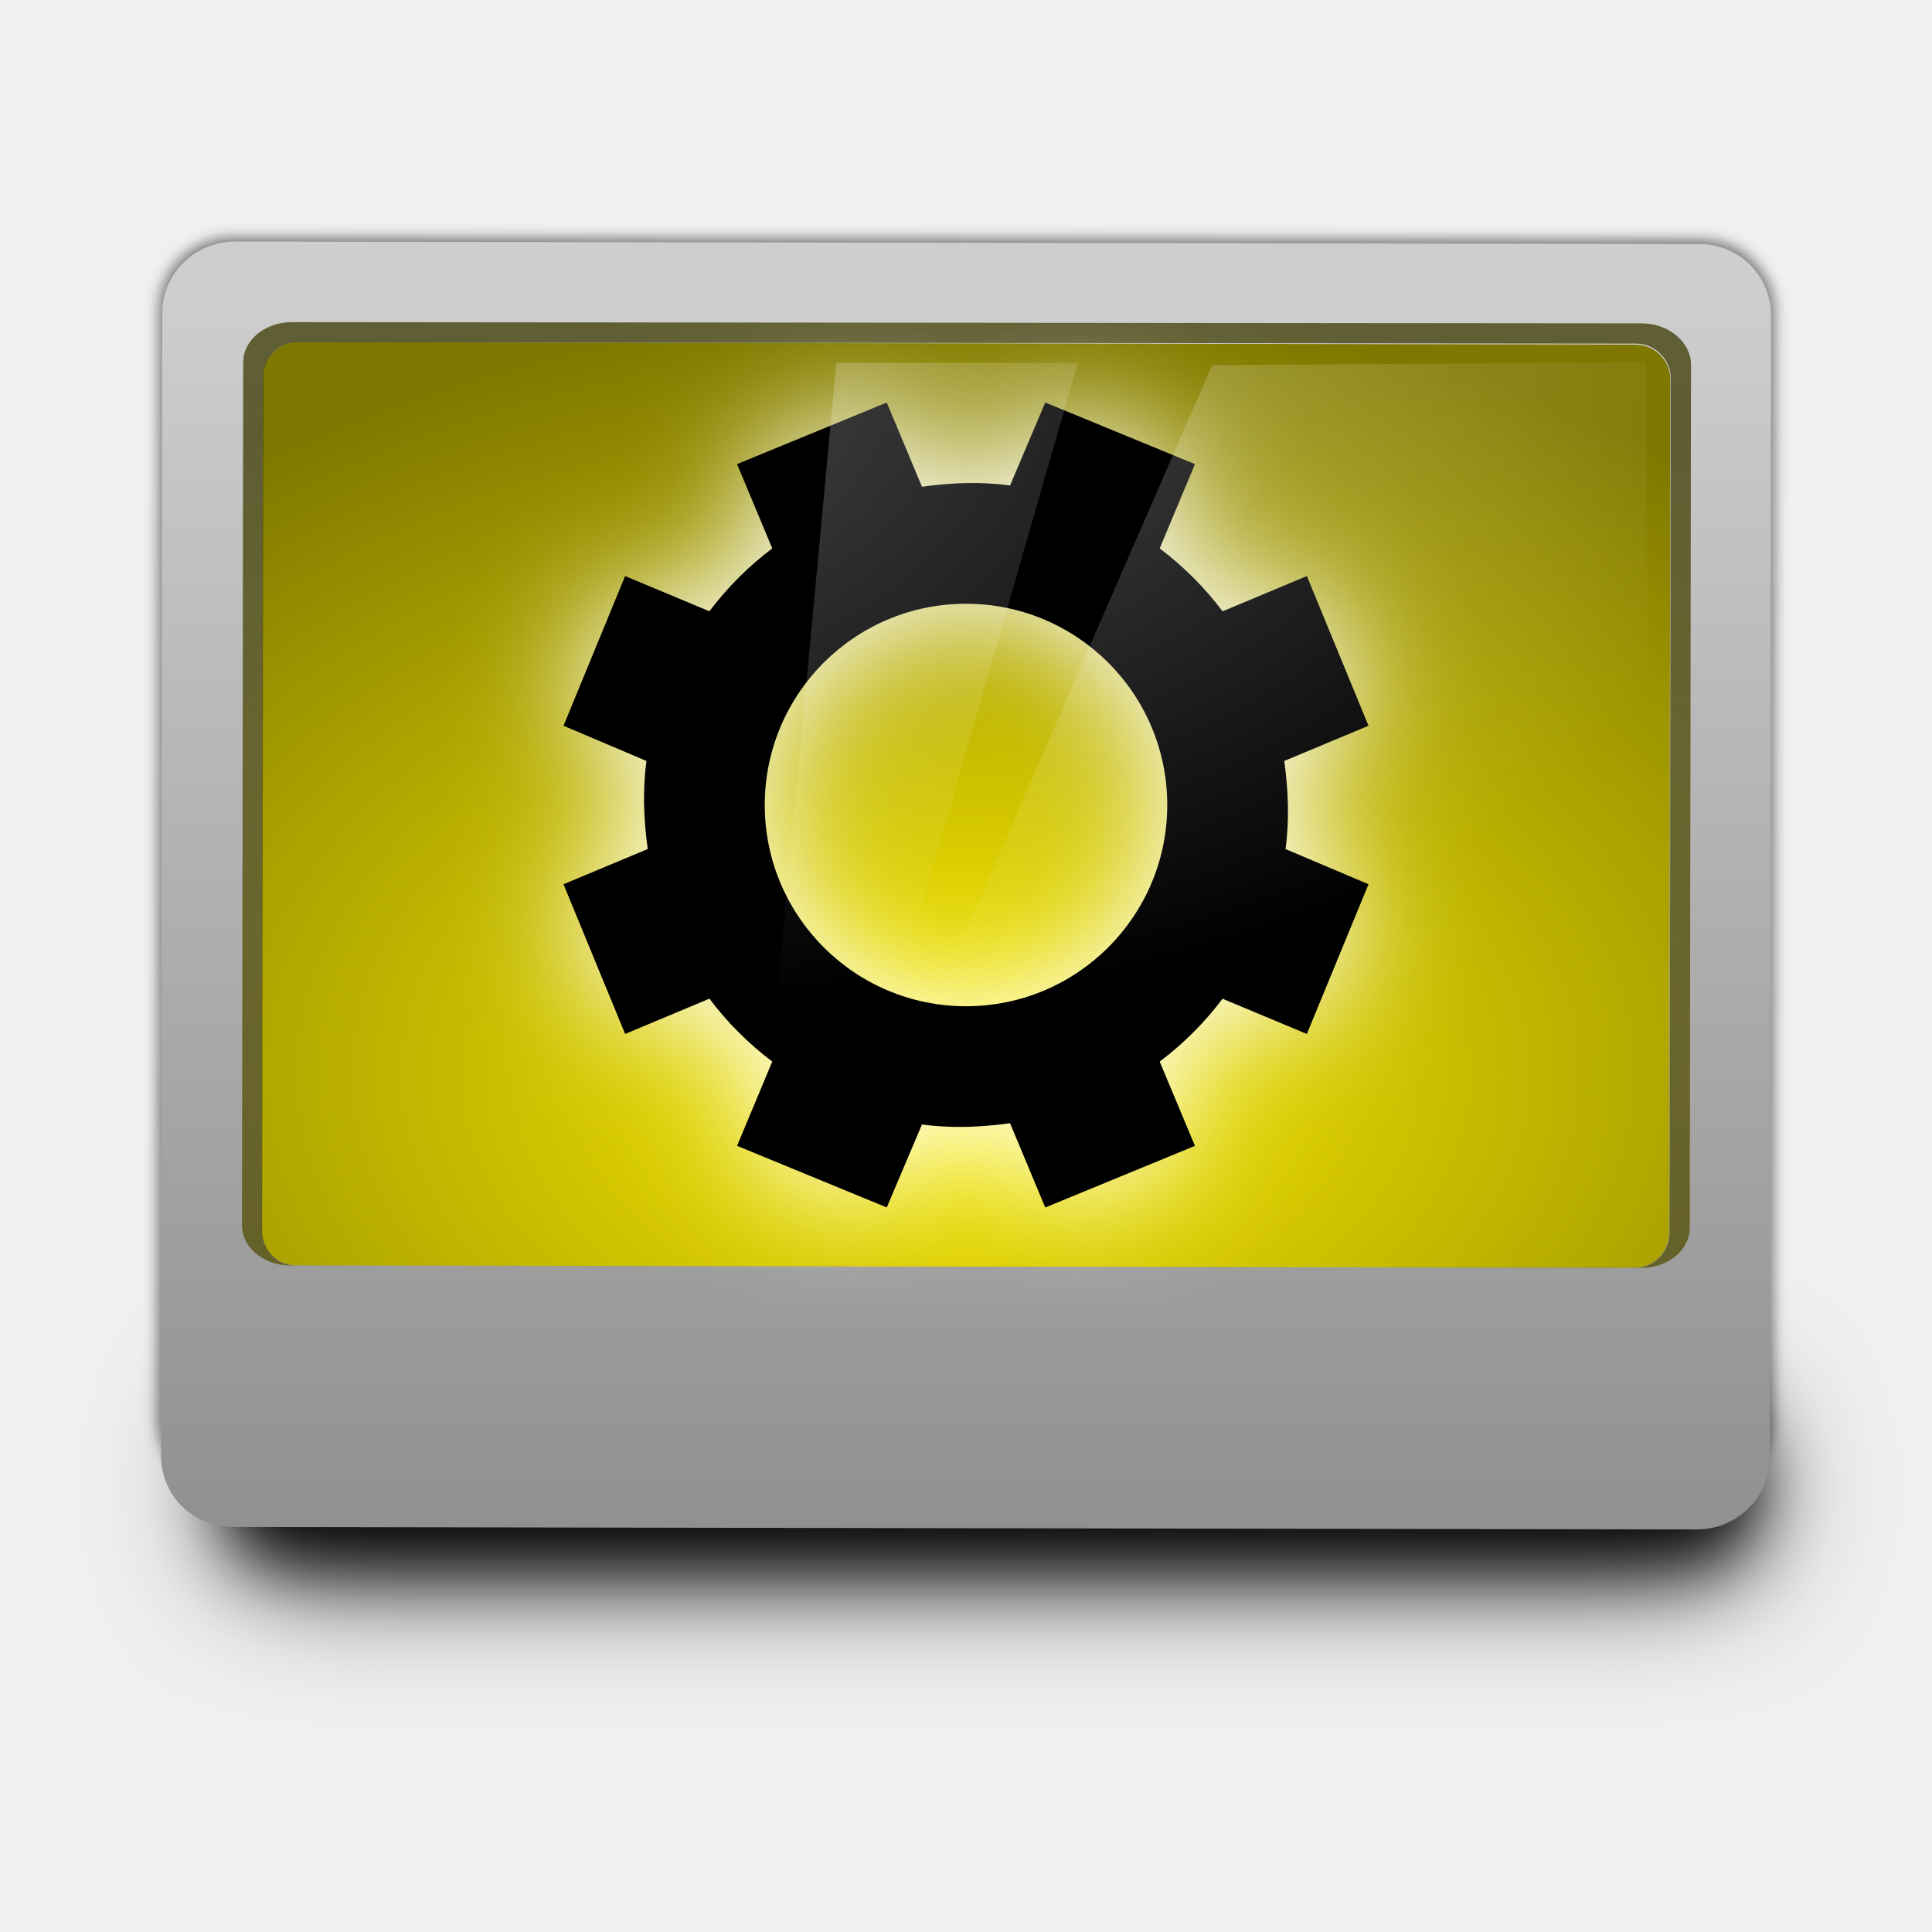
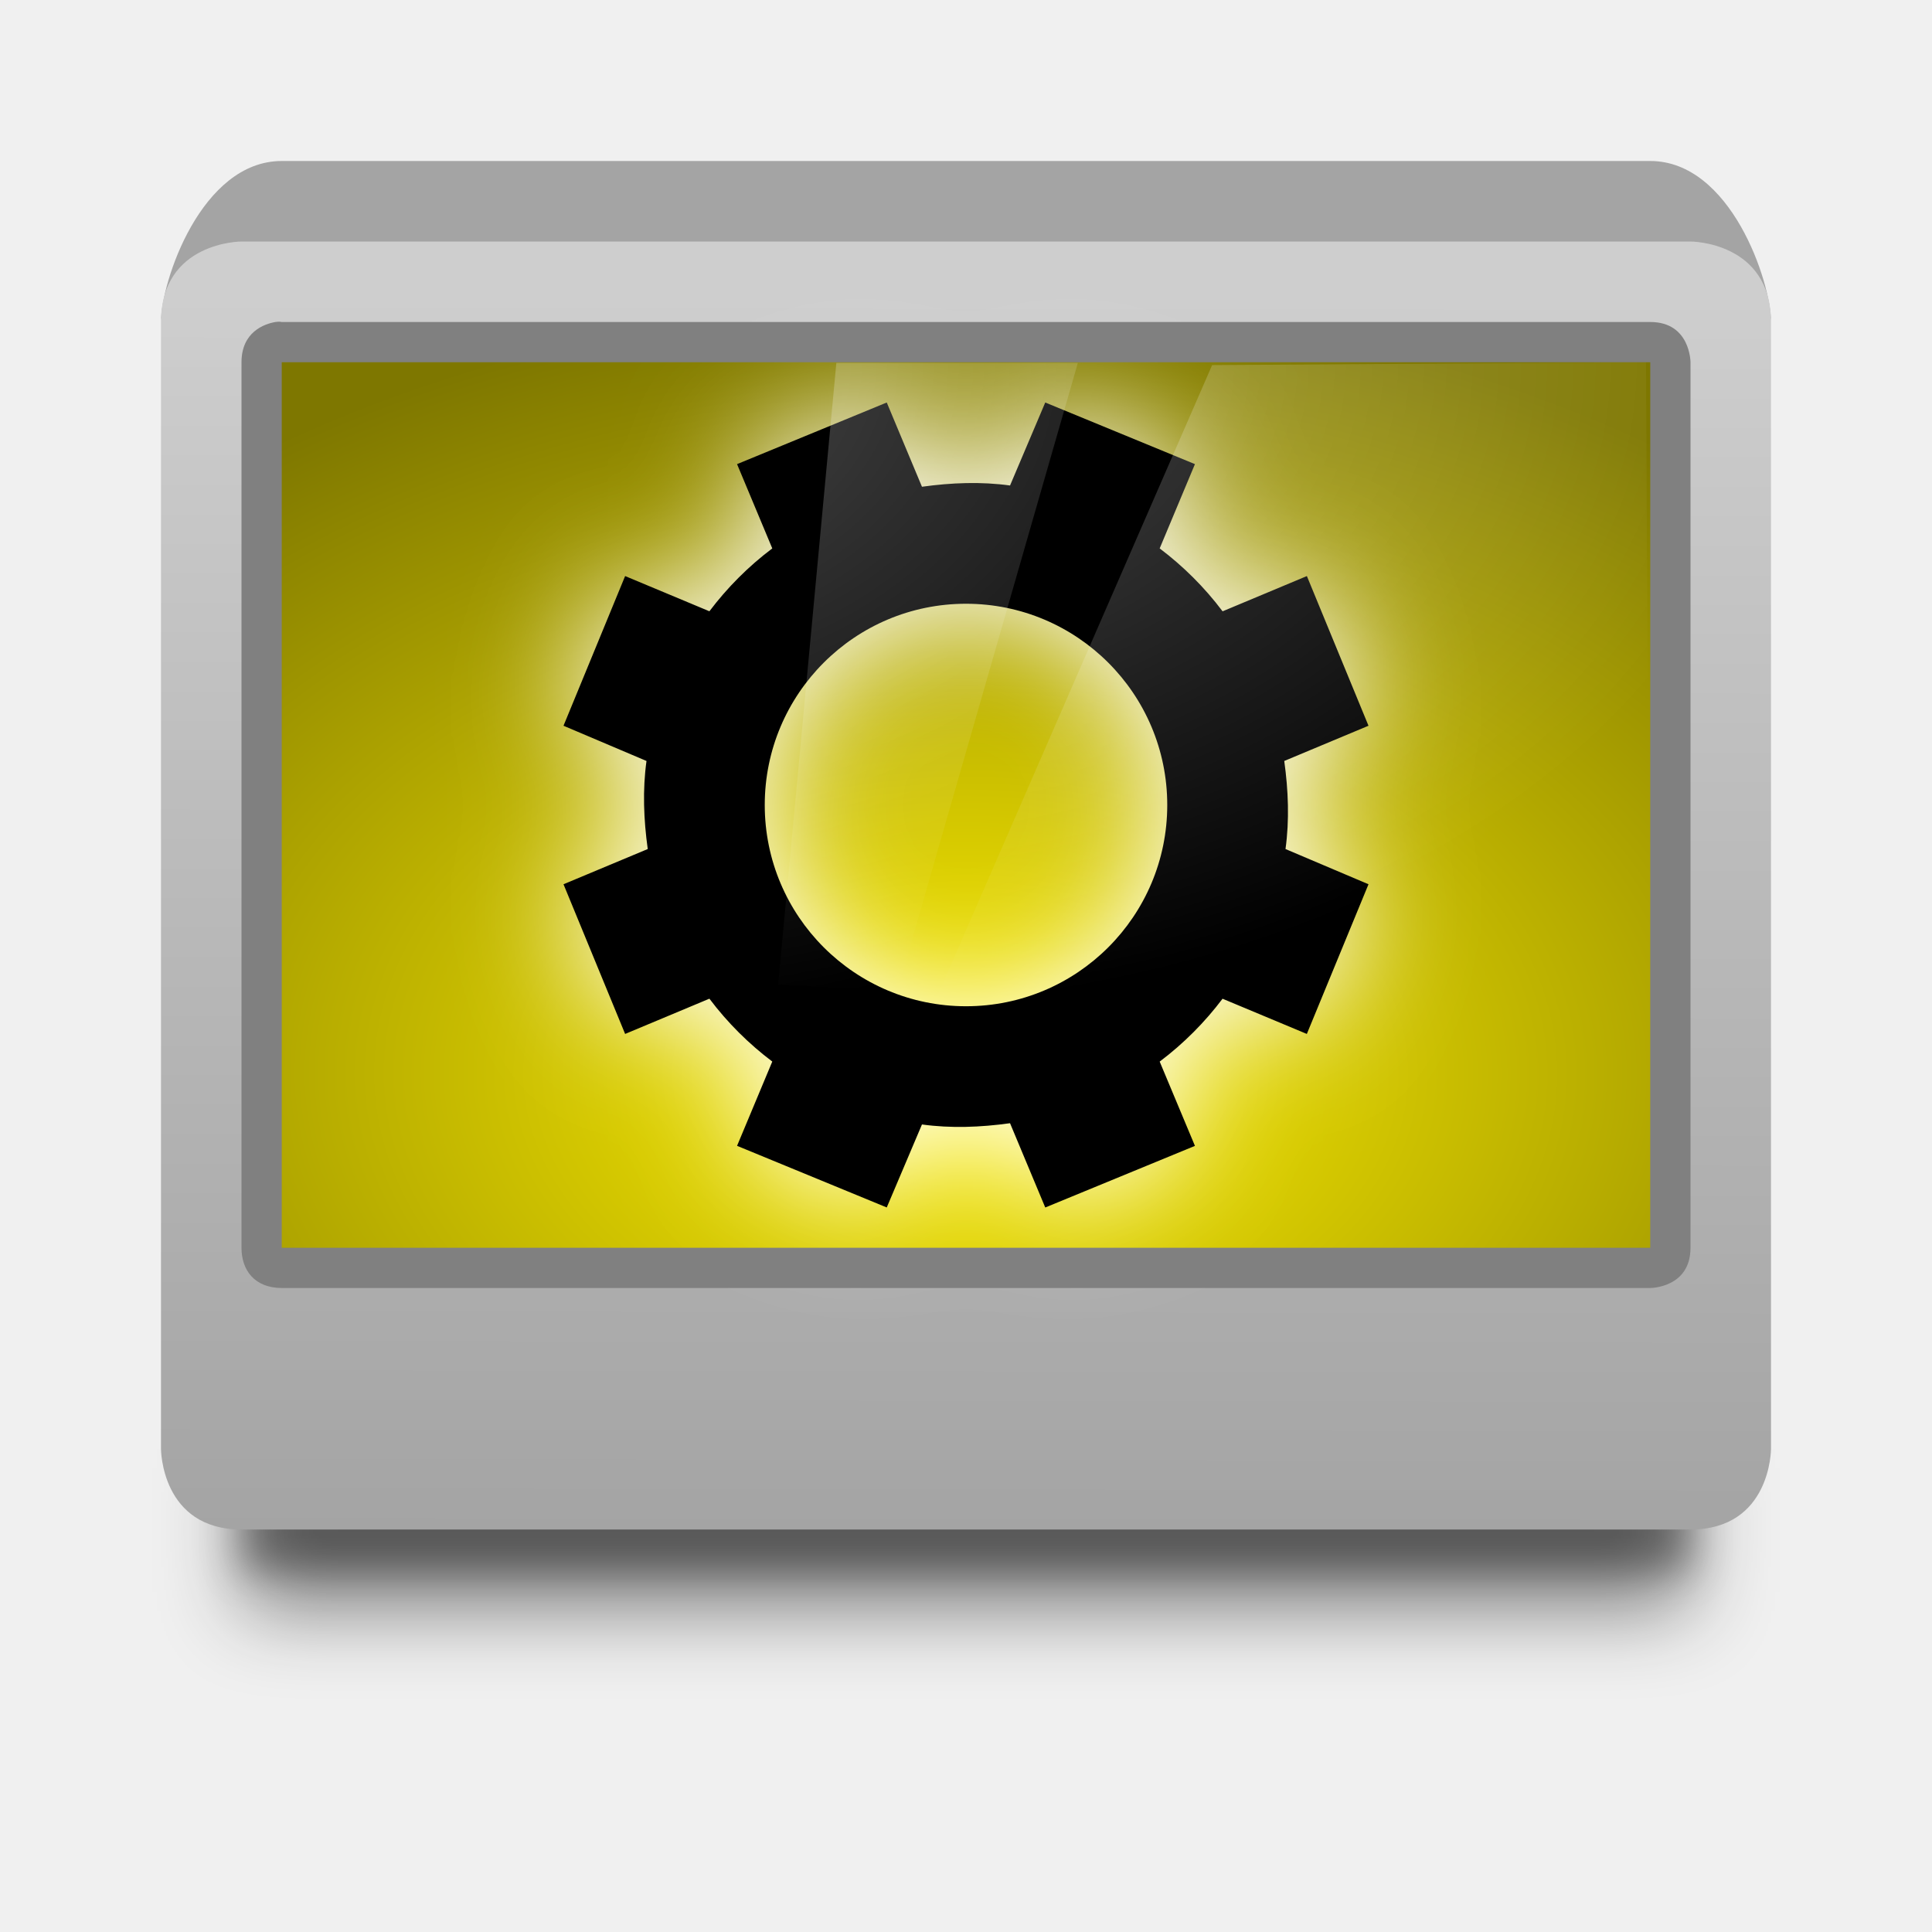
<svg xmlns="http://www.w3.org/2000/svg" xmlns:xlink="http://www.w3.org/1999/xlink" width="48" height="48" id="svg2985" version="1.1">
  <defs id="defs2987">
    <linearGradient id="linearGradient4195">
      <stop id="stop4197" offset="0" style="stop-color:#df5e28;stop-opacity:0.941;" />
      <stop id="stop4199" offset="1" style="stop-color:#1a1716;stop-opacity:0.941" />
    </linearGradient>
    <linearGradient id="linearGradient10954">
      <stop style="stop-color:#909090;stop-opacity:1;" offset="0" id="stop10956" />
      <stop style="stop-color:#cecece;stop-opacity:1" offset="1" id="stop10958" />
    </linearGradient>
    <linearGradient id="linearGradient10938">
      <stop style="stop-color:#dadada;stop-opacity:1" offset="0" id="stop10940" />
      <stop style="stop-color:#f6f6f5;stop-opacity:1" offset="1" id="stop10942" />
    </linearGradient>
    <linearGradient id="linearGradient11438">
      <stop style="stop-color:#babdb6;stop-opacity:1;" offset="0" id="stop11440" />
      <stop style="stop-color:#4a4d46;stop-opacity:1" offset="1" id="stop11442" />
    </linearGradient>
    <linearGradient id="linearGradient10966">
      <stop style="stop-color:#ffffff;stop-opacity:1;" offset="0" id="stop10968" />
      <stop style="stop-color:#f0f0f0;stop-opacity:1" offset="1" id="stop10970" />
    </linearGradient>
    <linearGradient id="linearGradient11473">
      <stop style="stop-color:#fdee00;stop-opacity:1;" offset="0" id="stop11475" />
      <stop id="stop3828" offset="1" style="stop-color:#7e7700;stop-opacity:1;" />
    </linearGradient>
    <linearGradient id="linearGradient4788">
      <stop id="stop4790" offset="0" style="stop-color:#ffffff;stop-opacity:1;" />
      <stop id="stop4792" offset="1" style="stop-color:#ffffff;stop-opacity:0;" />
    </linearGradient>
    <radialGradient xlink:href="#linearGradient12771" id="radialGradient12777" cx="144.167" cy="129.174" fx="144.167" fy="129.174" r="97.906" gradientTransform="matrix(1.16579,-0.05054328,0.0329754,0.746793,-28.16094,39.99441)" gradientUnits="userSpaceOnUse" />
    <linearGradient id="linearGradient12771">
      <stop style="stop-color:#ffffff;stop-opacity:1;" offset="0" id="stop12773" />
      <stop style="stop-color:#ffffff;stop-opacity:0;" offset="1" id="stop12775" />
    </linearGradient>
    <radialGradient xlink:href="#linearGradient12771" id="radialGradient3521" cx="144.167" cy="129.174" fx="144.167" fy="129.174" r="97.906" gradientTransform="matrix(1.16579,-0.05054328,0.0329754,0.746793,-28.16094,39.99441)" gradientUnits="userSpaceOnUse" />
    <radialGradient xlink:href="#linearGradient12771" id="radialGradient3529" cx="144.167" cy="129.174" fx="144.167" fy="129.174" r="97.906" gradientTransform="matrix(1.16579,-0.05054328,0.0329754,0.746793,-28.16094,39.99441)" gradientUnits="userSpaceOnUse" />
    <radialGradient xlink:href="#linearGradient12771" id="radialGradient3537" cx="144.167" cy="129.174" fx="144.167" fy="129.174" r="97.906" gradientTransform="matrix(1.16579,-0.05054328,0.0329754,0.746793,-28.16094,39.99441)" gradientUnits="userSpaceOnUse" />
    <radialGradient xlink:href="#linearGradient12771" id="radialGradient3545" cx="144.167" cy="129.174" fx="144.167" fy="129.174" r="97.906" gradientTransform="matrix(1.16579,-0.05054328,0.0329754,0.746793,-28.16094,39.99441)" gradientUnits="userSpaceOnUse" />
    <radialGradient xlink:href="#linearGradient12771" id="radialGradient3553" cx="144.167" cy="129.174" fx="144.167" fy="129.174" r="97.906" gradientTransform="matrix(1.16579,-0.05054328,0.0329754,0.746793,-28.16094,39.99441)" gradientUnits="userSpaceOnUse" />
    <radialGradient xlink:href="#linearGradient12771" id="radialGradient3561" cx="144.167" cy="129.174" fx="144.167" fy="129.174" r="97.906" gradientTransform="matrix(1.16579,-0.05054328,0.0329754,0.746793,-28.16094,39.99441)" gradientUnits="userSpaceOnUse" />
    <radialGradient xlink:href="#linearGradient12771" id="radialGradient3569" cx="144.167" cy="129.174" fx="144.167" fy="129.174" r="97.906" gradientTransform="matrix(1.16579,-0.05054328,0.0329754,0.746793,-28.16094,39.99441)" gradientUnits="userSpaceOnUse" />
    <radialGradient xlink:href="#linearGradient12771" id="radialGradient3577" cx="144.167" cy="129.174" fx="144.167" fy="129.174" r="97.906" gradientTransform="matrix(1.16579,-0.05054328,0.0329754,0.746793,-28.16094,39.99441)" gradientUnits="userSpaceOnUse" />
    <radialGradient xlink:href="#linearGradient12771" id="radialGradient3585" cx="144.167" cy="129.174" fx="144.167" fy="129.174" r="97.906" gradientTransform="matrix(1.16579,-0.05054328,0.0329754,0.746793,-28.16094,39.99441)" gradientUnits="userSpaceOnUse" />
    <radialGradient xlink:href="#linearGradient12771" id="radialGradient3593" cx="144.167" cy="129.174" fx="144.167" fy="129.174" r="97.906" gradientTransform="matrix(1.16579,-0.05054328,0.0329754,0.746793,-28.16094,39.99441)" gradientUnits="userSpaceOnUse" />
    <radialGradient xlink:href="#linearGradient12771" id="radialGradient3601" cx="144.167" cy="129.174" fx="144.167" fy="129.174" r="97.906" gradientTransform="matrix(1.16579,-0.05054328,0.0329754,0.746793,-28.16094,39.99441)" gradientUnits="userSpaceOnUse" />
    <radialGradient r="97.906" fy="129.174" fx="144.167" cy="129.174" cx="144.167" gradientTransform="matrix(1.16579,-0.05054328,0.0329754,0.746793,-28.16094,39.99441)" gradientUnits="userSpaceOnUse" id="radialGradient3665" xlink:href="#linearGradient12771" />
    <radialGradient xlink:href="#linearGradient10966" id="radialGradient3348" gradientUnits="userSpaceOnUse" gradientTransform="matrix(0.1709132,2.3948575e-4,-1.885288e-4,0.1345469,-0.8241495,18.42583)" cx="149.565" cy="258.761" fx="149.565" fy="258.761" r="116.231" />
    <linearGradient xlink:href="#linearGradient10938" id="linearGradient3355" gradientUnits="userSpaceOnUse" gradientTransform="matrix(0.1760192,0,0,0.1798063,-1.587065,12.33736)" x1="134.833" y1="68.529" x2="171.903" y2="206.876" />
    <linearGradient xlink:href="#linearGradient11438" id="linearGradient3357" gradientUnits="userSpaceOnUse" x1="184.951" y1="149.21" x2="185.071" y2="236.397" gradientTransform="matrix(0.1798054,0,0,0.1798054,-0.6386018,10.85333)" />
    <radialGradient xlink:href="#linearGradient12771" id="radialGradient3387" gradientUnits="userSpaceOnUse" gradientTransform="matrix(1.16579,-0.05054328,0.0329754,0.746793,-28.16094,39.99441)" cx="144.167" cy="129.174" fx="144.167" fy="129.174" r="97.906" />
    <radialGradient xlink:href="#linearGradient4788" id="radialGradient3404" gradientUnits="userSpaceOnUse" gradientTransform="matrix(-1.824376,0.00876531,-0.00620867,-1.307801,609.5291,98.0673)" cx="326.021" cy="58" fx="326.021" fy="58" r="12.5" />
    <radialGradient xlink:href="#linearGradient4788" id="radialGradient3407" gradientUnits="userSpaceOnUse" gradientTransform="matrix(-1.888202,0.00857771,-0.00642588,-1.279811,636.8603,96.52335)" cx="326.021" cy="58" fx="326.021" fy="58" r="12.5" />
    <radialGradient xlink:href="#linearGradient11473" id="radialGradient4014" gradientUnits="userSpaceOnUse" gradientTransform="matrix(0.2708409,0,0,0.1777665,-16.45829,8.840227)" cx="149.565" cy="190.137" fx="149.565" fy="190.137" r="108.515" />
    <radialGradient xlink:href="#linearGradient11473" id="radialGradient4017" gradientUnits="userSpaceOnUse" gradientTransform="matrix(0.2785812,3.9175803e-4,-2.5360296e-4,0.1816378,-17.6272,7.97491)" cx="149.565" cy="190.137" fx="149.565" fy="190.137" r="108.515" />
    <linearGradient xlink:href="#linearGradient10954" id="linearGradient4020" gradientUnits="userSpaceOnUse" gradientTransform="matrix(0.1696838,2.3939518e-4,-2.3776336e-4,0.1708486,-1.344677,13.52782)" x1="141.315" y1="237.286" x2="141.315" y2="57.029" />
    <radialGradient xlink:href="#linearGradient4195-5" id="radialGradient3889" gradientUnits="userSpaceOnUse" gradientTransform="matrix(0.2031251,-0.08812329,0.1236326,0.3357866,-42.38554,-18.85971)" cx="189.702" cy="230.104" fx="189.702" fy="230.104" r="108.515" />
    <linearGradient id="linearGradient4195-5">
      <stop id="stop4197-5" offset="0" style="stop-color:#ff5200;stop-opacity:1;" />
      <stop id="stop4199-9" offset="1" style="stop-color:#1a1716;stop-opacity:0.941" />
    </linearGradient>
    <radialGradient r="108.515" fy="230.104" fx="189.702" cy="230.104" cx="189.702" gradientTransform="matrix(0.2031251,-0.08812329,0.1236326,0.3357866,-42.94693,-18.04641)" gradientUnits="userSpaceOnUse" id="radialGradient3099" xlink:href="#linearGradient4195-5" />
-     <filter id="filter3843">
-       <feGaussianBlur stdDeviation="1.059" id="feGaussianBlur3845" />
-     </filter>
    <filter id="filter3976" x="-0.18" width="1.36" y="-0.18" height="1.36">
      <feGaussianBlur stdDeviation="1.5" id="feGaussianBlur3978" />
    </filter>
-     <filter color-interpolation-filters="sRGB" id="filter11490-5-0-0" x="-0.107" width="1.214" y="-1.352" height="3.703">
-       <feGaussianBlur stdDeviation="1.83" id="feGaussianBlur11492-5-8-4" />
+     <filter color-interpolation-filters="sRGB" id="filter6306" x="-0.067" width="1.133" y="-0.6" height="2.2">
+       <feGaussianBlur stdDeviation="1" id="feGaussianBlur6308" />
    </filter>
-     <filter color-interpolation-filters="sRGB" id="filter11472-2-8-3" x="-0.052" width="1.104" y="-0.655" height="2.311">
-       <feGaussianBlur stdDeviation="0.887" id="feGaussianBlur11474-3-4-9" />
+     <filter color-interpolation-filters="sRGB" id="filter6294" x="-0.032" width="1.063" y="-0.57" height="2.14">
+       <feGaussianBlur stdDeviation="0.475" id="feGaussianBlur6296" />
    </filter>
+     <linearGradient xlink:href="#linearGradient10954-4" id="linearGradient4020-4" gradientUnits="userSpaceOnUse" gradientTransform="matrix(0.1696838,2.3939518e-4,-2.3776336e-4,0.1708486,-1.344677,13.52781)" x1="141.315" y1="237.286" x2="141.315" y2="57.029" />
+     <linearGradient id="linearGradient10954-4">
+       <stop style="stop-color:#a4a4a4;stop-opacity:1;" offset="0" id="stop10956-8" />
+       <stop style="stop-color:#cecece;stop-opacity:1" offset="1" id="stop10958-8" />
+     </linearGradient>
  </defs>
  <g id="layer1" transform="translate(0,-16)">
-     <g id="g3990">
-       <rect transform="matrix(0.9216359,0,0,1,2.480738,-0.248838)" ry="1.625" rx="1.763" y="51.606" x="3.438" height="3.25" width="41.125" id="rect11476" style="color:#000000;fill:#000000;fill-opacity:1;fill-rule:nonzero;stroke:none;stroke-width:1;marker:none;visibility:visible;display:inline;overflow:visible;filter:url(#filter11490-5-0-0);enable-background:accumulate" />
-       <rect transform="matrix(0.9254159,0,0,1.065246,1.464686,-3.855101)" style="color:#000000;fill:#000000;fill-opacity:1;fill-rule:nonzero;stroke:none;stroke-width:1;marker:none;visibility:visible;display:inline;overflow:visible;filter:url(#filter11472-2-8-3);enable-background:accumulate" id="rect11446" width="41.125" height="3.25" x="4.437" y="51.731" rx="1.756" ry="1.525" />
-     </g>
-     <rect transform="matrix(0.1702639,2.3308569e-4,-2.3857596e-4,0.1663457,-1.431396,13.67281)" ry="10.788" rx="10.54" y="49.529" x="31.815" height="187" width="235.5" id="rect10522" style="opacity:0.556;color:#000000;fill:#000000;fill-opacity:1;fill-rule:nonzero;stroke:none;stroke-width:2;marker:none;visibility:visible;display:inline;overflow:visible;enable-background:accumulate;filter:url(#filter3843)" />
+     <rect ry="0" y="52" x="6" height="4" width="36" id="rect6310" style="opacity:0.45;fill:#000000;fill-opacity:1;fill-rule:nonzero;stroke:none;filter:url(#filter6306)" />
+     <rect ry="1" rx="0" y="53" x="6" height="2" width="36" id="rect6312" style="opacity:0.35;fill:#000000;fill-opacity:1;fill-rule:nonzero;stroke:none;filter:url(#filter6294)" />
+     <path style="fill:#a4a4a4;fill-opacity:1;stroke:none;display:inline;enable-background:new" d="m 41,20 c 2,0 3,3 3,4 0,-0.554 -1,-1 -1,-1 l -38,0 c 0,0 -1,0.446 -1,1 0,-1 1,-4 3,-4 z" id="path6314" />
+     <path id="path6316" d="m 6,22 c 0,0 -2,0 -2,2 l 0,28 c 0,0 0,2 2,2 l 36,0 c 2,0 2,-2 2,-2 l 0,-28 c 0,-2 -2,-2 -2,-2 z" style="color:#000000;fill:url(#linearGradient4020-4);fill-opacity:1;fill-rule:nonzero;stroke:none;stroke-width:2;marker:none;visibility:visible;display:inline;overflow:visible;enable-background:accumulate" />
    <rect transform="matrix(0.999999,0.00141561,-0.00138697,0.999999,0,0)" ry="0.877" rx="0.872" y="24.489" x="6.565" height="22.953" width="34.971" id="rect10538" style="color:#000000;fill:url(#radialGradient4014);fill-opacity:1;fill-rule:nonzero;stroke:none;stroke-width:2;marker:none;visibility:visible;display:inline;overflow:visible;enable-background:accumulate" />
-     <path style="color:#000000;fill:url(#linearGradient4020);fill-opacity:1;fill-rule:nonzero;stroke:none;stroke-width:2;marker:none;visibility:visible;display:inline;overflow:visible;enable-background:accumulate" d="m 5.844,22 c -0.994,-0.001 -1.811,0.787 -1.812,1.781 L 4,52.156 c -0.001,0.994 0.787,1.78 1.781,1.781 l 36.375,0.062 c 0.994,0.001 1.811,-0.787 1.812,-1.781 L 44,23.844 c 0.001,-0.994 -0.787,-1.78 -1.781,-1.781 l -36.375,-0.062 z m 1.562,2.5 33.219,0.062 c 0.483,6.84e-4 0.876,0.389 0.875,0.875 l -0.031,21.188 c -6.74e-4,0.486 -0.392,0.876 -0.875,0.875 L 7.375,47.437 C 6.892,47.437 6.499,47.048 6.5,46.562 l 0.031,-21.188 c 6.74e-4,-0.486 0.392,-0.876 0.875,-0.875 z" id="rect10524" />
-     <path style="opacity:0.342;color:#000000;fill:url(#radialGradient4017);fill-opacity:1;fill-rule:nonzero;stroke:none;stroke-width:2;marker:none;visibility:visible;display:inline;overflow:visible;enable-background:accumulate" d="m 7.262,24.004 c -0.676,-9.51e-4 -1.218,0.444 -1.219,1 l -0.031,21.438 c -7.77e-4,0.556 0.543,0.999 1.219,1 l 0.125,0 c -0.483,-6.84e-4 -0.844,-0.389 -0.844,-0.875 l 0.031,-21.188 c 6.74e-4,-0.486 0.361,-0.876 0.844,-0.875 l 33.25,0.031 c 0.483,6.84e-4 0.876,0.389 0.875,0.875 l -0.031,21.219 c -6.74e-4,0.486 -0.392,0.876 -0.875,0.875 l 0.156,0 c 0.676,9.5e-4 1.218,-0.444 1.219,-1 l 0.031,-21.438 c 7.77e-4,-0.556 -0.543,-1.03 -1.219,-1.031 l -33.531,-0.031 z" id="rect10528" />
    <rect style="fill:none;fill-opacity:1;stroke:none" id="rect4189" width="16.705" height="23.776" x="6.718" y="7.253" rx="0.872" ry="0.877" transform="translate(0,16)" />
-     <path id="path4477" d="m 7.262,24.004 c -0.676,-9.51e-4 -1.218,0.444 -1.219,1 l -0.031,21.438 c -7.77e-4,0.556 0.543,0.999 1.219,1 l 0.125,0 c -0.483,-6.84e-4 -0.844,-0.389 -0.844,-0.875 l 0.031,-21.188 c 6.74e-4,-0.486 0.361,-0.876 0.844,-0.875 l 33.25,0.031 c 0.483,6.84e-4 0.876,0.389 0.875,0.875 l -0.031,21.219 c -6.74e-4,0.486 -0.392,0.876 -0.875,0.875 l 0.156,0 c 0.676,9.5e-4 1.218,-0.444 1.219,-1 l 0.031,-21.438 c 7.77e-4,-0.556 -0.543,-1.03 -1.219,-1.031 l -33.531,-0.031 z" style="opacity:0.342;color:#000000;fill:url(#radialGradient4017);fill-opacity:1;fill-rule:nonzero;stroke:none;stroke-width:2;marker:none;visibility:visible;display:inline;overflow:visible;enable-background:accumulate" />
-     <path style="opacity:0.4;color:#000000;fill:#000000;fill-opacity:1;fill-rule:nonzero;stroke:none;stroke-width:2;marker:none;visibility:visible;display:inline;overflow:visible;enable-background:accumulate" d="m 7.262,24.004 c -0.676,-9.51e-4 -1.218,0.444 -1.219,1 l -0.031,21.438 c -7.77e-4,0.556 0.543,0.999 1.219,1 l 0.125,0 c -0.483,-6.84e-4 -0.844,-0.389 -0.844,-0.875 l 0.031,-21.188 c 6.74e-4,-0.486 0.361,-0.876 0.844,-0.875 l 33.25,0.031 c 0.483,6.84e-4 0.876,0.389 0.875,0.875 l -0.031,21.219 c -6.74e-4,0.486 -0.392,0.876 -0.875,0.875 l 0.156,0 c 0.676,9.5e-4 1.218,-0.444 1.219,-1 l 0.031,-21.438 c 7.77e-4,-0.556 -0.543,-1.03 -1.219,-1.031 l -33.531,-0.031 z" id="path4479" />
    <path id="path3974" d="m 22.031,26 -3.719,1.531 0.875,2.094 c -0.599,0.451 -1.122,0.979 -1.562,1.562 L 15.531,30.312 14,34.031 l 2.062,0.875 c -0.099,0.717 -0.071,1.453 0.031,2.188 L 14,37.969 15.531,41.688 17.625,40.812 c 0.451,0.599 0.979,1.122 1.562,1.562 l -0.875,2.094 3.719,1.531 0.875,-2.062 c 0.717,0.099 1.453,0.071 2.188,-0.031 L 25.969,46 29.688,44.469 28.812,42.375 c 0.599,-0.451 1.122,-0.979 1.562,-1.562 l 2.094,0.875 L 34,37.969 l -2.062,-0.875 c 0.099,-0.717 0.071,-1.453 -0.031,-2.188 L 34,34.031 32.469,30.312 30.375,31.188 C 29.924,30.589 29.396,30.066 28.812,29.625 L 29.688,27.531 25.969,26 l -0.875,2.062 c -0.717,-0.099 -1.453,-0.071 -2.188,0.031 L 22.031,26 z M 24,31 c 2.761,0 5,2.239 5,5 0,2.761 -2.239,5 -5,5 -2.761,0 -5,-2.239 -5,-5 0,-2.761 2.239,-5 5,-5 z" style="fill:#ffffff;fill-opacity:1;stroke:none;filter:url(#filter3976)" />
    <path style="fill:#000000;fill-opacity:1;stroke:none" d="m 22.031,26 -3.719,1.531 0.875,2.094 c -0.599,0.451 -1.122,0.979 -1.562,1.562 L 15.531,30.312 14,34.031 l 2.062,0.875 c -0.099,0.717 -0.071,1.453 0.031,2.188 L 14,37.969 15.531,41.688 17.625,40.812 c 0.451,0.599 0.979,1.122 1.562,1.562 l -0.875,2.094 3.719,1.531 0.875,-2.062 c 0.717,0.099 1.453,0.071 2.188,-0.031 L 25.969,46 29.688,44.469 28.812,42.375 c 0.599,-0.451 1.122,-0.979 1.562,-1.562 l 2.094,0.875 L 34,37.969 l -2.062,-0.875 c 0.099,-0.717 0.071,-1.453 -0.031,-2.188 L 34,34.031 32.469,30.312 30.375,31.188 C 29.924,30.589 29.396,30.066 28.812,29.625 L 29.688,27.531 25.969,26 l -0.875,2.062 c -0.717,-0.099 -1.453,-0.071 -2.188,0.031 L 22.031,26 z M 24,31 c 2.761,0 5,2.239 5,5 0,2.761 -2.239,5 -5,5 -2.761,0 -5,-2.239 -5,-5 0,-2.761 2.239,-5 5,-5 z" id="path3944" />
    <path style="opacity:0.3;fill:url(#radialGradient3407);fill-opacity:1;stroke:none;display:inline;enable-background:new" d="M 30.115,25.071 40.895,25 41,45.909 21,46 z" id="path10590" />
    <path id="path10592" d="m 20.779,25.016 6,0 -4.486,15.605 -2.96,-0.161 z" style="opacity:0.3;fill:url(#radialGradient3404);fill-opacity:1;stroke:none;display:inline;enable-background:new" />
+     <path id="path6318" d="m 6.844,24 c -0.281,0.047 -0.844,0.25 -0.844,1 l 0,22 c -7.77e-4,0.556 0.324,0.999 1,1 l 34,0 c 0,0 1,0 1,-1 l 0,-22 c 0,0 0,-1 -1,-1 l -34,0 c 0,0 -0.062,-0.016 -0.156,0 z m 0.156,1 34,0 0,22 -34,0 0,-22 z" style="color:#000000;fill:#808080;fill-opacity:1;fill-rule:nonzero;stroke:none;stroke-width:2;marker:none;visibility:visible;display:inline;overflow:visible;enable-background:accumulate" />
  </g>
</svg>
